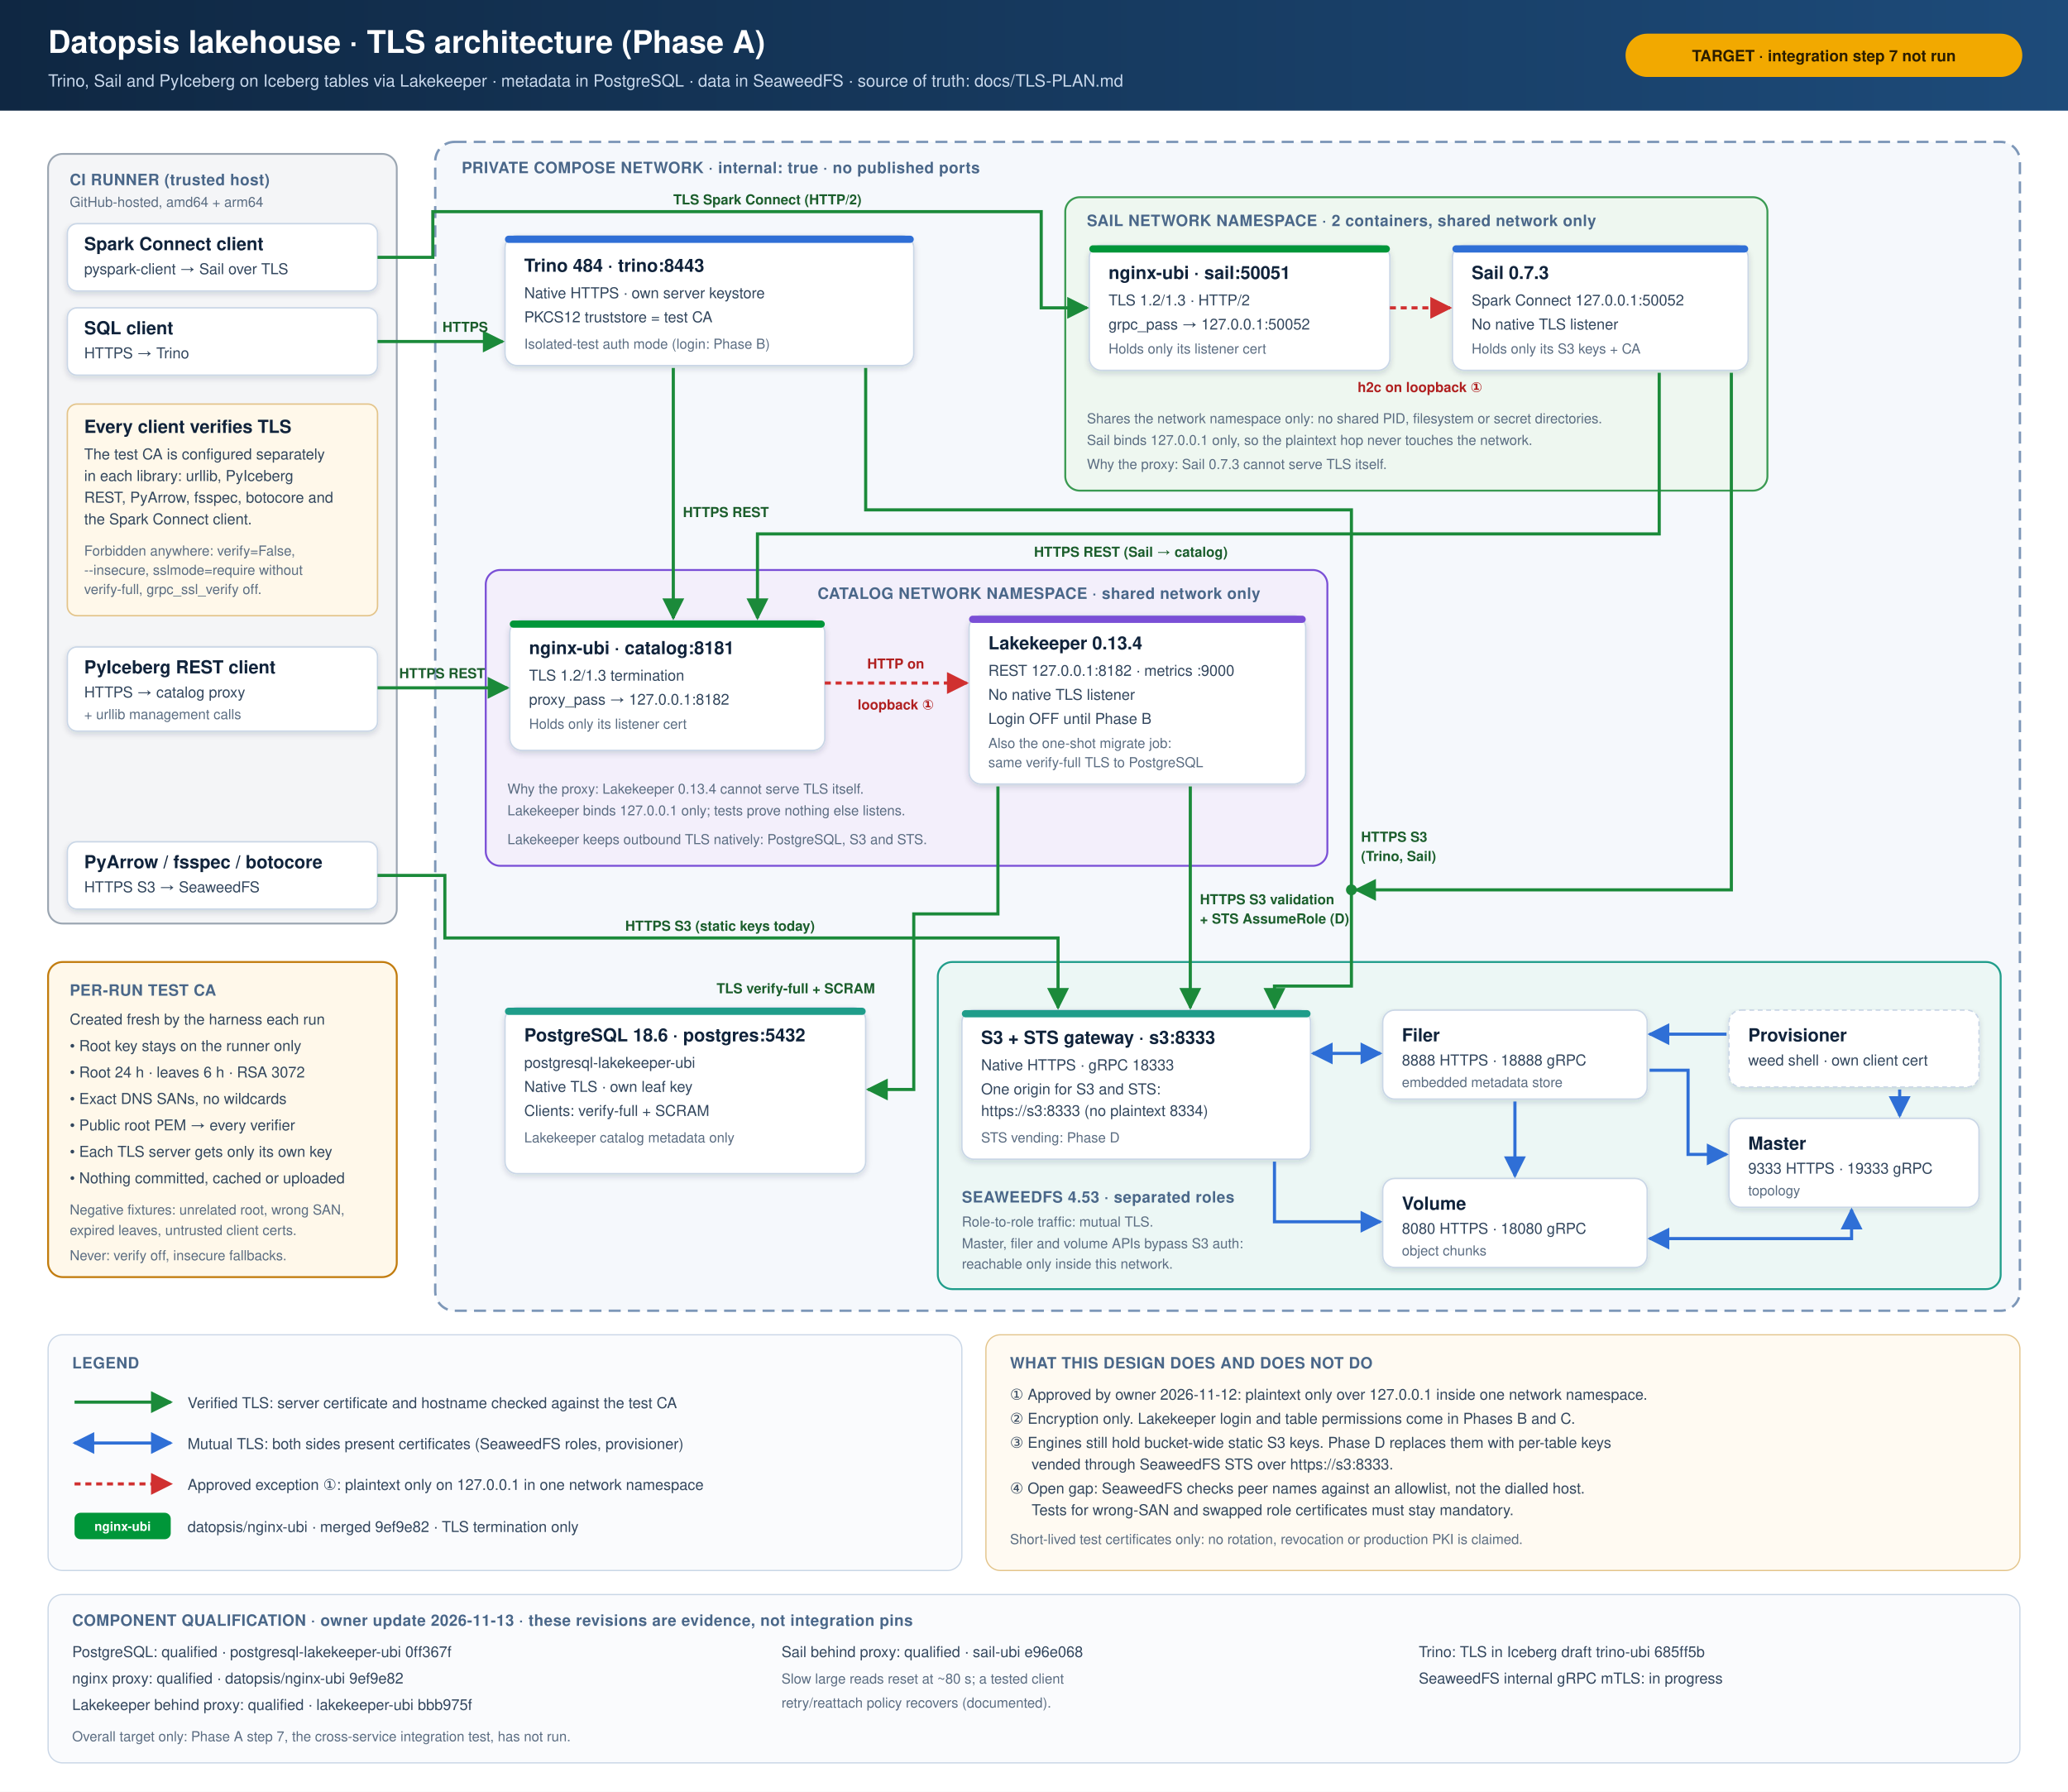
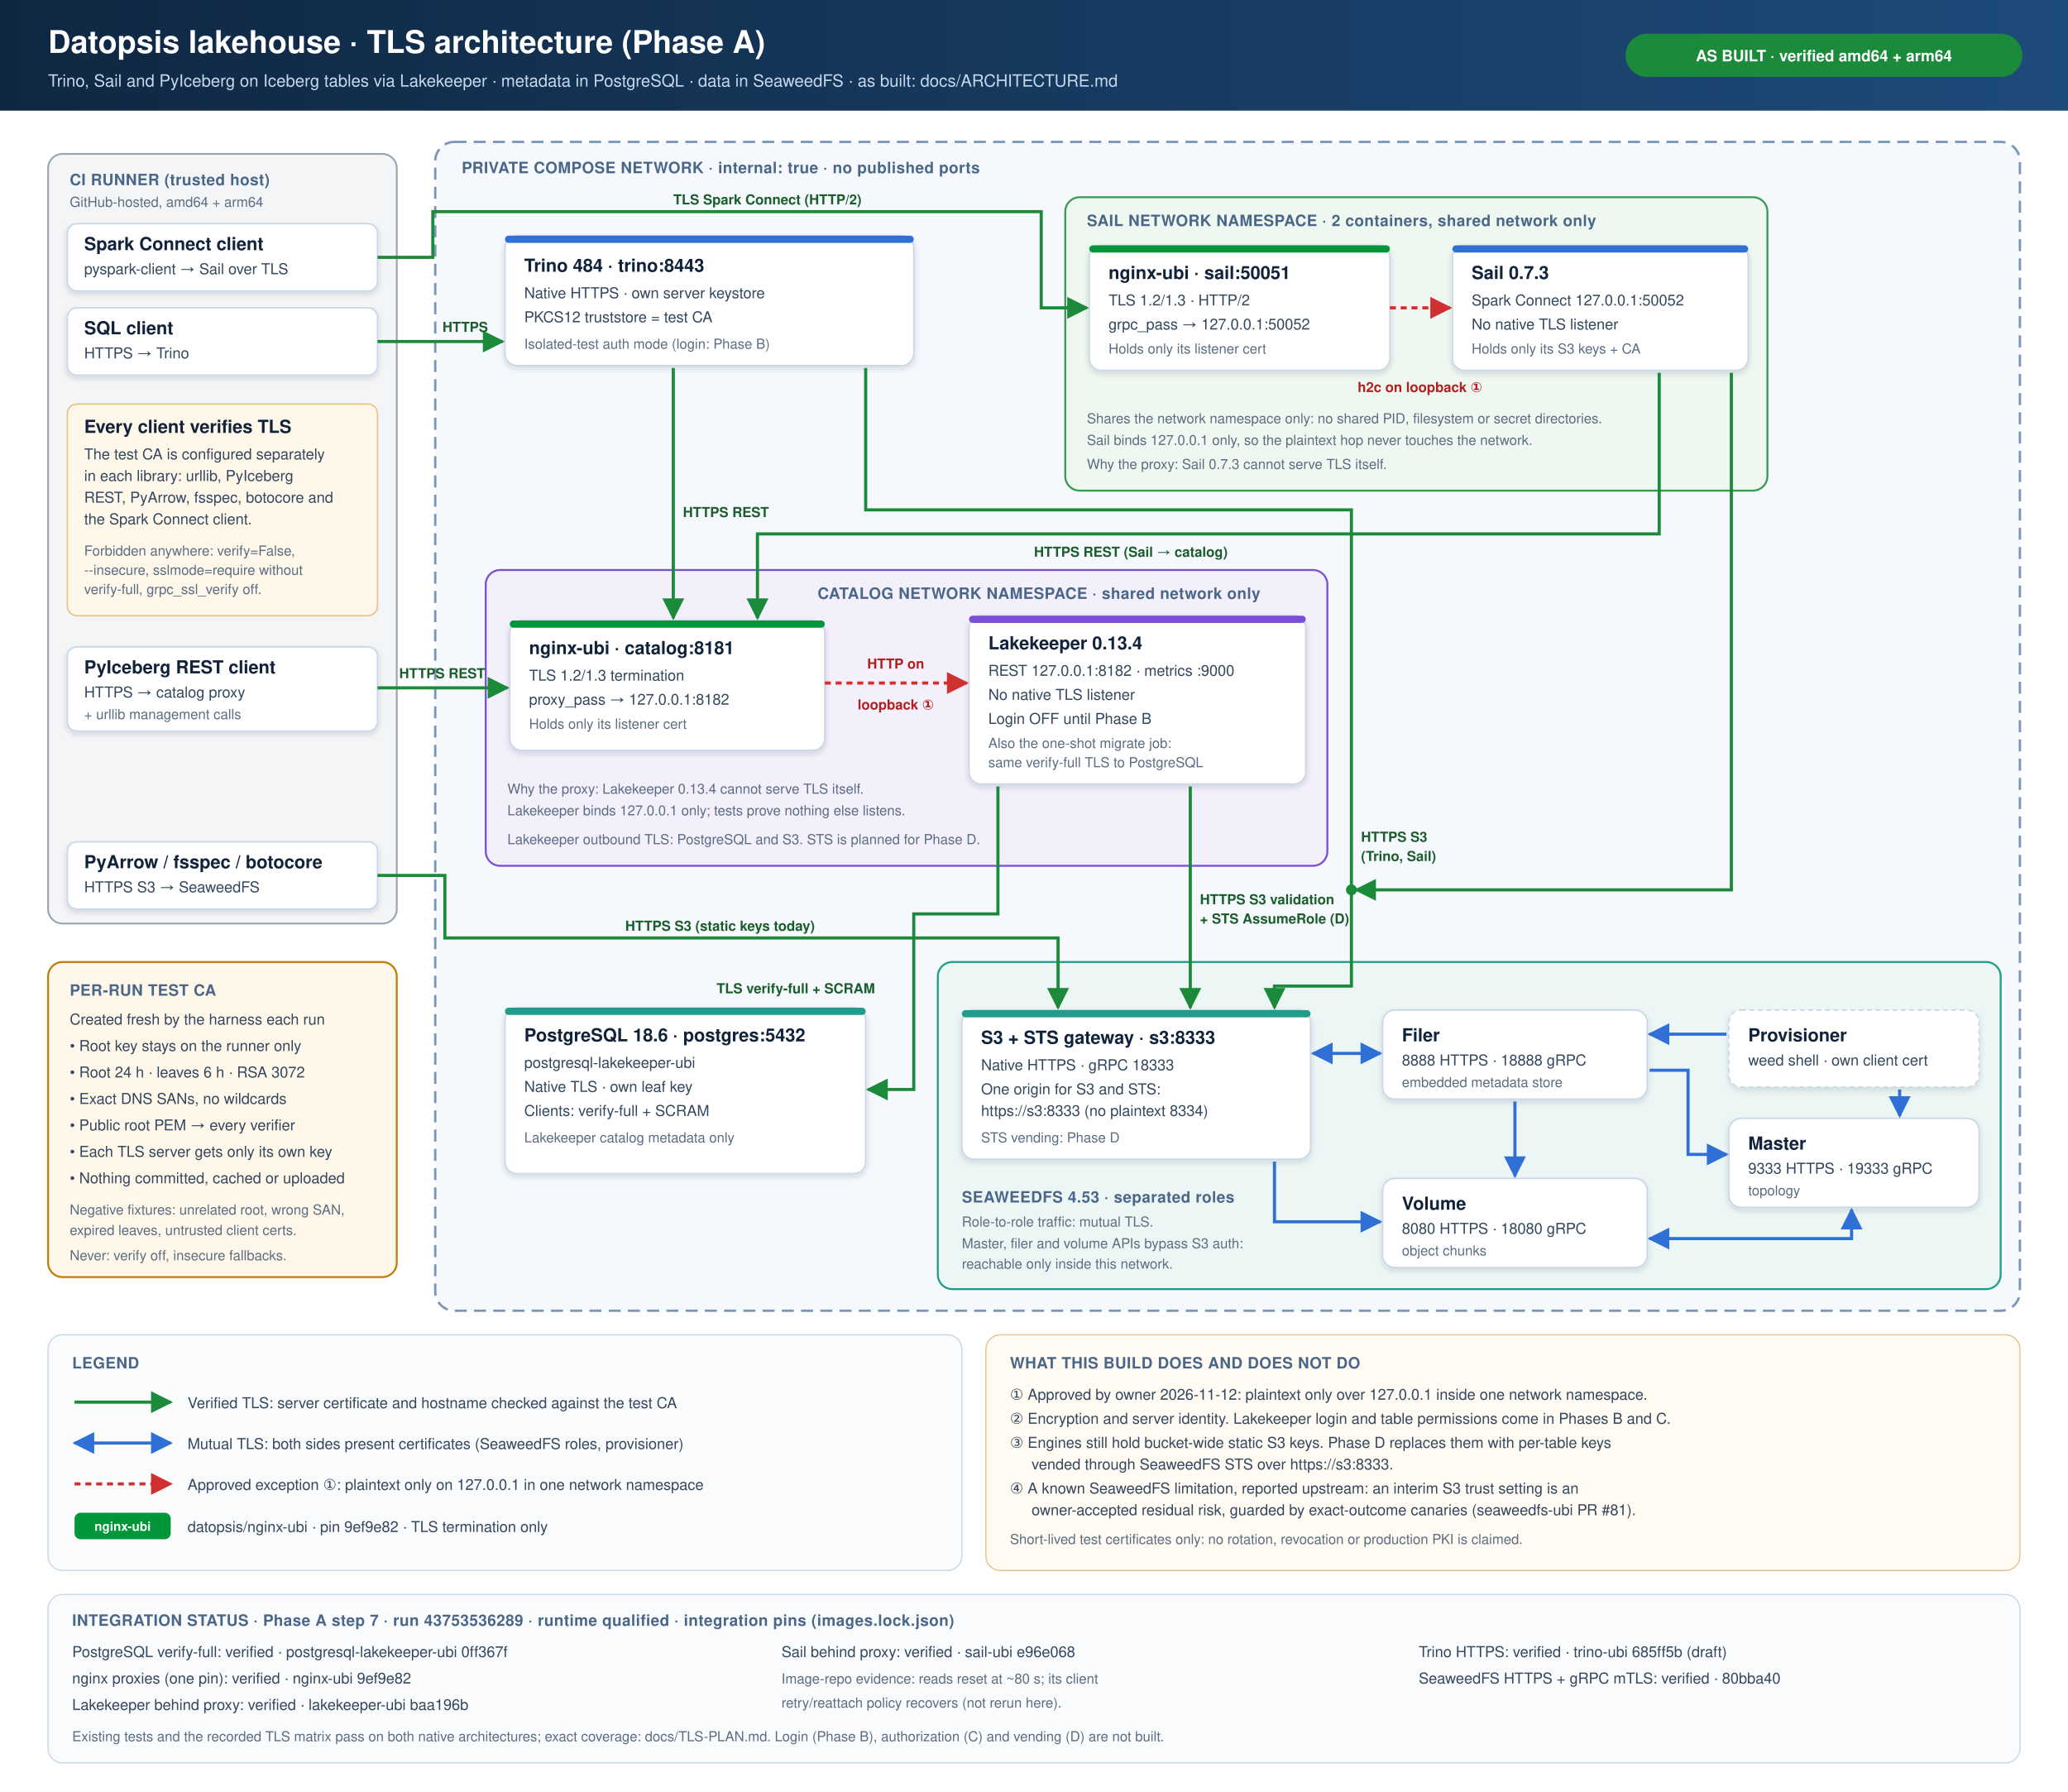
<svg xmlns="http://www.w3.org/2000/svg" width="1720" height="1490" viewBox="0 0 1720 1490" font-family="'Segoe UI', 'Helvetica Neue', Helvetica, Arial, sans-serif">
  <defs>
    <linearGradient id="hdr" x1="0" y1="0" x2="1" y2="0">
      <stop offset="0" stop-color="#0f2742" />
      <stop offset="1" stop-color="#1d4b7a" />
    </linearGradient>
    <filter id="sh" x="-5%" y="-5%" width="110%" height="120%">
      <feDropShadow dx="0" dy="2" stdDeviation="2.5" flood-color="#0f2742" flood-opacity="0.16" />
    </filter>
    <marker id="aG" viewBox="0 0 10 10" refX="9" refY="5" markerWidth="7" markerHeight="7" orient="auto-start-reverse">
      <path d="M0,0 L10,5 L0,10 z" fill="#1b8a3a" />
    </marker>
    <marker id="aB" viewBox="0 0 10 10" refX="9" refY="5" markerWidth="7" markerHeight="7" orient="auto-start-reverse">
      <path d="M0,0 L10,5 L0,10 z" fill="#2f6fd6" />
    </marker>
    <marker id="aR" viewBox="0 0 10 10" refX="9" refY="5" markerWidth="7" markerHeight="7" orient="auto-start-reverse">
      <path d="M0,0 L10,5 L0,10 z" fill="#d03030" />
    </marker>
    <marker id="aO" viewBox="0 0 10 10" refX="9" refY="5" markerWidth="7" markerHeight="7" orient="auto-start-reverse">
      <path d="M0,0 L10,5 L0,10 z" fill="#c27c0e" />
    </marker>
    <style>
      .t1 { font-size: 15px; font-weight: 700; fill: #10233b; }
      .t2 { font-size: 12.5px; fill: #33475e; }
      .t3 { font-size: 11.5px; fill: #5b6d82; }
      .lbl { font-size: 11.5px; fill: #1b5e2c; font-weight: 600; }
      .lblB { font-size: 11.5px; fill: #1f4f9c; font-weight: 600; }
      .lblR { font-size: 11.5px; fill: #b02020; font-weight: 700; }
      .zone { font-size: 13px; font-weight: 700; fill: #4a6789; letter-spacing: 0.3px; }
      .card { fill: #ffffff; stroke: #c9d6e6; stroke-width: 1.2; }
      .tls  { fill: none; stroke: #1b8a3a; stroke-width: 2.6; marker-end: url(#aG); }
      .mtls { fill: none; stroke: #2f6fd6; stroke-width: 2.6; marker-end: url(#aB); marker-start: url(#aB); }
      .mtls1 { fill: none; stroke: #2f6fd6; stroke-width: 2.6; marker-end: url(#aB); }
      .plain { fill: none; stroke: #d03030; stroke-width: 2.6; stroke-dasharray: 5 4; marker-end: url(#aR); }
      .pill { font-size: 10.5px; font-weight: 700; }
    </style>
  </defs>
  <rect width="1720" height="1490" fill="#ffffff" />
  <rect width="1720" height="92" fill="url(#hdr)" />
  <text x="40" y="44" font-size="26" font-weight="700" fill="#ffffff">Datopsis lakehouse · TLS architecture (Phase A)</text>
-   <text x="40" y="72" font-size="14" fill="#c8d8ec">Trino, Sail and PyIceberg on Iceberg tables via Lakekeeper · metadata in PostgreSQL · data in SeaweedFS · source of truth: docs/TLS-PLAN.md</text>
-   <rect x="1352" y="28" width="330" height="36" rx="18" fill="#f2a900" />
-   <text x="1517" y="51" text-anchor="middle" font-size="13" font-weight="700" fill="#2b1d00">TARGET · integration step 7 not run</text>
+   <text x="40" y="72" font-size="14" fill="#c8d8ec">Trino, Sail and PyIceberg on Iceberg tables via Lakekeeper · metadata in PostgreSQL · data in SeaweedFS · as built: docs/ARCHITECTURE.md</text>
+   <rect x="1352" y="28" width="330" height="36" rx="18" fill="#1b8a3a" />
+   <text x="1517" y="51" text-anchor="middle" font-size="13" font-weight="700" fill="#ffffff">AS BUILT · verified amd64 + arm64</text>
  <rect x="40" y="128" width="290" height="640" rx="12" fill="#f4f5f7" stroke="#9aa5b1" stroke-width="1.5" />
  <text x="58" y="154" class="zone" fill="#444">CI RUNNER (trusted host)</text>
  <text x="58" y="172" class="t3">GitHub-hosted, amd64 + arm64</text>
  <rect x="56" y="186" width="258" height="56" rx="8" class="card" filter="url(#sh)" />
  <text x="70" y="208" class="t1" font-size="13.5">Spark Connect client</text>
  <text x="70" y="228" class="t2">pyspark-client → Sail over TLS</text>
  <rect x="56" y="256" width="258" height="56" rx="8" class="card" filter="url(#sh)" />
  <text x="70" y="278" class="t1" font-size="13.5">SQL client</text>
  <text x="70" y="298" class="t2">HTTPS → Trino</text>
  <rect x="56" y="336" width="258" height="176" rx="8" fill="#fff8ea" stroke="#e3c48a" stroke-width="1.2" />
  <text x="70" y="360" class="t1" font-size="13.5" fill="#8a5600">Every client verifies TLS</text>
  <text x="70" y="382" class="t2">The test CA is configured separately</text>
  <text x="70" y="400" class="t2">in each library: urllib, PyIceberg</text>
  <text x="70" y="418" class="t2">REST, PyArrow, fsspec, botocore and</text>
  <text x="70" y="436" class="t2">the Spark Connect client.</text>
  <text x="70" y="462" class="t3">Forbidden anywhere: verify=False,</text>
  <text x="70" y="478" class="t3">--insecure, sslmode=require without</text>
  <text x="70" y="494" class="t3">verify-full, grpc_ssl_verify off.</text>
  <rect x="56" y="538" width="258" height="70" rx="8" class="card" filter="url(#sh)" />
  <text x="70" y="560" class="t1" font-size="13.5">PyIceberg REST client</text>
  <text x="70" y="580" class="t2">HTTPS → catalog proxy</text>
  <text x="70" y="598" class="t3">+ urllib management calls</text>
  <rect x="56" y="700" width="258" height="56" rx="8" class="card" filter="url(#sh)" />
  <text x="70" y="722" class="t1" font-size="13.5">PyArrow / fsspec / botocore</text>
  <text x="70" y="742" class="t2">HTTPS S3 → SeaweedFS</text>
  <rect x="40" y="800" width="290" height="262" rx="12" fill="#fff8ea" stroke="#c27c0e" stroke-width="1.6" />
  <text x="58" y="828" class="zone" fill="#8a5600">PER-RUN TEST CA</text>
  <text x="58" y="852" class="t2">Created fresh by the harness each run</text>
  <text x="58" y="874" class="t2">• Root key stays on the runner only</text>
  <text x="58" y="896" class="t2">• Root 24 h · leaves 6 h · RSA 3072</text>
  <text x="58" y="918" class="t2">• Exact DNS SANs, no wildcards</text>
  <text x="58" y="940" class="t2">• Public root PEM → every verifier</text>
  <text x="58" y="962" class="t2">• Each TLS server gets only its own key</text>
  <text x="58" y="984" class="t2">• Nothing committed, cached or uploaded</text>
  <text x="58" y="1010" class="t3">Negative fixtures: unrelated root, wrong SAN,</text>
  <text x="58" y="1027" class="t3">expired leaves, untrusted client certs.</text>
  <text x="58" y="1048" class="t3">Never: verify off, insecure fallbacks.</text>
  <rect x="362" y="118" width="1318" height="972" rx="16" fill="#f5f8fc" stroke="#7d97b8" stroke-width="2" stroke-dasharray="10 6" />
  <text x="384" y="144" class="zone">PRIVATE COMPOSE NETWORK · internal: true · no published ports</text>
  <rect x="420" y="196" width="340" height="108" rx="10" class="card" filter="url(#sh)" />
  <rect x="420" y="196" width="340" height="6" rx="3" fill="#2f6fd6" />
  <text x="436" y="226" class="t1">Trino 484 · trino:8443</text>
  <text x="436" y="248" class="t2">Native HTTPS · own server keystore</text>
  <text x="436" y="268" class="t2">PKCS12 truststore = test CA</text>
  <text x="436" y="290" class="t3">Isolated-test auth mode (login: Phase B)</text>
  <rect x="886" y="164" width="584" height="244" rx="12" fill="#eef7f0" stroke="#3a9a52" stroke-width="1.6" />
  <text x="904" y="188" class="zone" fill="#2b6e3c">SAIL NETWORK NAMESPACE · 2 containers, shared network only</text>
  <rect x="906" y="204" width="250" height="104" rx="10" class="card" filter="url(#sh)" />
  <rect x="906" y="204" width="250" height="6" rx="3" fill="#009639" />
  <text x="922" y="232" class="t1">nginx-ubi · sail:50051</text>
  <text x="922" y="254" class="t2">TLS 1.2/1.3 · HTTP/2</text>
  <text x="922" y="274" class="t2">grpc_pass → 127.0.0.1:50052</text>
  <text x="922" y="294" class="t3">Holds only its listener cert</text>
  <rect x="1208" y="204" width="246" height="104" rx="10" class="card" filter="url(#sh)" />
  <rect x="1208" y="204" width="246" height="6" rx="3" fill="#2f6fd6" />
  <text x="1224" y="232" class="t1">Sail 0.7.3</text>
  <text x="1224" y="254" class="t2">Spark Connect 127.0.0.1:50052</text>
  <text x="1224" y="274" class="t2">No native TLS listener</text>
  <text x="1224" y="294" class="t3">Holds only its S3 keys + CA</text>
  <path d="M1156,256 L1206,256" class="plain" />
  <text x="1181" y="326" text-anchor="middle" class="lblR">h2c on loopback ①</text>
  <text x="904" y="352" class="t3">Shares the network namespace only: no shared PID, filesystem or secret directories.</text>
  <text x="904" y="370" class="t3">Sail binds 127.0.0.1 only, so the plaintext hop never touches the network.</text>
  <text x="904" y="390" class="t3">Why the proxy: Sail 0.7.3 cannot serve TLS itself.</text>
  <rect x="404" y="474" width="700" height="246" rx="12" fill="#f3effb" stroke="#7a4fd6" stroke-width="1.6" />
  <text x="680" y="498" class="zone" fill="#5a3aa8">CATALOG NETWORK NAMESPACE · shared network only</text>
  <rect x="424" y="516" width="262" height="108" rx="10" class="card" filter="url(#sh)" />
  <rect x="424" y="516" width="262" height="6" rx="3" fill="#009639" />
  <text x="440" y="544" class="t1">nginx-ubi · catalog:8181</text>
  <text x="440" y="566" class="t2">TLS 1.2/1.3 termination</text>
  <text x="440" y="586" class="t2">proxy_pass → 127.0.0.1:8182</text>
  <text x="440" y="606" class="t3">Holds only its listener cert</text>
  <rect x="806" y="512" width="280" height="140" rx="10" class="card" filter="url(#sh)" />
  <rect x="806" y="512" width="280" height="6" rx="3" fill="#7a4fd6" />
  <text x="822" y="540" class="t1">Lakekeeper 0.13.4</text>
  <text x="822" y="562" class="t2">REST 127.0.0.1:8182 · metrics :9000</text>
  <text x="822" y="582" class="t2">No native TLS listener</text>
  <text x="822" y="602" class="t2">Login OFF until Phase B</text>
  <text x="822" y="622" class="t3">Also the one-shot migrate job:</text>
  <text x="822" y="638" class="t3">same verify-full TLS to PostgreSQL</text>
  <path d="M686,568 L804,568" class="plain" />
  <text x="745" y="556" text-anchor="middle" class="lblR">HTTP on</text>
  <text x="745" y="590" text-anchor="middle" class="lblR">loopback ①</text>
  <text x="422" y="660" class="t3">Why the proxy: Lakekeeper 0.13.4 cannot serve TLS itself.</text>
  <text x="422" y="678" class="t3">Lakekeeper binds 127.0.0.1 only; tests prove nothing else listens.</text>
-   <text x="422" y="702" class="t3">Lakekeeper keeps outbound TLS natively: PostgreSQL, S3 and STS.</text>
+   <text x="422" y="702" class="t3">Lakekeeper outbound TLS: PostgreSQL and S3. STS is planned for Phase D.</text>
  <rect x="420" y="838" width="300" height="138" rx="10" class="card" filter="url(#sh)" />
  <rect x="420" y="838" width="300" height="6" rx="3" fill="#1f9d8a" />
  <text x="436" y="866" class="t1">PostgreSQL 18.6 · postgres:5432</text>
  <text x="436" y="888" class="t2">postgresql-lakekeeper-ubi</text>
  <text x="436" y="908" class="t2">Native TLS · own leaf key</text>
  <text x="436" y="928" class="t2">Clients: verify-full + SCRAM</text>
  <text x="436" y="950" class="t3">Lakekeeper catalog metadata only</text>
  <rect x="780" y="800" width="884" height="272" rx="12" fill="#ecf7f5" stroke="#1f9d8a" stroke-width="1.6" />
  <text x="800" y="1000" class="zone" fill="#16705f">SEAWEEDFS 4.53 · separated roles</text>
  <text x="800" y="1020" class="t3">Role-to-role traffic: mutual TLS.</text>
  <text x="800" y="1038" class="t3">Master, filer and volume APIs bypass S3 auth:</text>
  <text x="800" y="1055" class="t3">reachable only inside this network.</text>
  <rect x="800" y="840" width="290" height="124" rx="10" class="card" filter="url(#sh)" />
  <rect x="800" y="840" width="290" height="6" rx="3" fill="#1f9d8a" />
  <text x="816" y="868" class="t1">S3 + STS gateway · s3:8333</text>
  <text x="816" y="890" class="t2">Native HTTPS · gRPC 18333</text>
  <text x="816" y="910" class="t2">One origin for S3 and STS:</text>
  <text x="816" y="928" class="t2">https://s3:8333 (no plaintext 8334)</text>
  <text x="816" y="950" class="t3">STS vending: Phase D</text>
  <rect x="1150" y="840" width="220" height="74" rx="10" class="card" filter="url(#sh)" />
  <text x="1166" y="866" class="t1">Filer</text>
  <text x="1166" y="886" class="t2">8888 HTTPS · 18888 gRPC</text>
  <text x="1166" y="904" class="t3">embedded metadata store</text>
  <rect x="1150" y="980" width="220" height="74" rx="10" class="card" filter="url(#sh)" />
  <text x="1166" y="1006" class="t1">Volume</text>
  <text x="1166" y="1026" class="t2">8080 HTTPS · 18080 gRPC</text>
  <text x="1166" y="1044" class="t3">object chunks</text>
  <rect x="1438" y="930" width="208" height="74" rx="10" class="card" filter="url(#sh)" />
  <text x="1454" y="956" class="t1">Master</text>
  <text x="1454" y="976" class="t2">9333 HTTPS · 19333 gRPC</text>
  <text x="1454" y="994" class="t3">topology</text>
  <rect x="1438" y="840" width="208" height="64" rx="10" class="card" filter="url(#sh)" stroke-dasharray="4 3" />
  <text x="1454" y="866" class="t1">Provisioner</text>
  <text x="1454" y="886" class="t2">weed shell · own client cert</text>
  <path d="M1092,876 L1148,876" class="mtls" />
  <path d="M1060,966 L1060,1016 L1148,1016" class="mtls1" />
  <path d="M1260,916 L1260,978" class="mtls1" />
  <path d="M1372,890 L1404,890 L1404,960 L1436,960" class="mtls1" />
  <path d="M1372,1030 L1540,1030 L1540,1006" class="mtls" />
  <path d="M1436,860 L1372,860" class="mtls1" />
  <path d="M1580,906 L1580,928" class="mtls1" />
  <path d="M314,214 L360,214 L360,176 L866,176 L866,256 L904,256" class="tls" />
  <text x="560" y="170" class="lbl">TLS Spark Connect (HTTP/2)</text>
  <path d="M314,284 L418,284" class="tls" />
  <text x="368" y="276" class="lbl">HTTPS</text>
  <path d="M314,572 L422,572" class="tls" />
  <text x="332" y="564" class="lbl">HTTPS REST</text>
  <path d="M314,728 L370,728 L370,780 L880,780 L880,838" class="tls" />
  <text x="520" y="774" class="lbl">HTTPS S3 (static keys today)</text>
  <path d="M560,306 L560,514" class="tls" />
  <text x="568" y="430" class="lbl">HTTPS REST</text>
  <path d="M1380,310 L1380,444 L630,444 L630,514" class="tls" />
  <text x="860" y="463" class="lbl">HTTPS REST (Sail → catalog)</text>
  <path d="M720,306 L720,424 L1124,424 L1124,820 L1060,820 L1060,838" class="tls" />
  <text x="1132" y="700" class="lbl">HTTPS S3</text>
  <text x="1132" y="716" class="lbl">(Trino, Sail)</text>
  <path d="M1440,310 L1440,740 L1128,740" class="tls" />
  <circle cx="1124" cy="740" r="4.5" fill="#1b8a3a" />
  <path d="M990,654 L990,838" class="tls" />
  <text x="998" y="752" class="lbl">HTTPS S3 validation</text>
  <text x="998" y="768" class="lbl">+ STS AssumeRole (D)</text>
  <path d="M830,654 L830,760 L760,760 L760,906 L722,906" class="tls" />
  <text x="596" y="826" class="lbl">TLS verify-full + SCRAM</text>
  <rect x="40" y="1110" width="760" height="196" rx="12" fill="#fafbfd" stroke="#c9d6e6" />
  <text x="60" y="1138" class="zone">LEGEND</text>
  <path d="M62,1166 L142,1166" class="tls" />
  <text x="156" y="1171" class="t2">Verified TLS: server certificate and hostname checked against the test CA</text>
  <path d="M62,1200 L142,1200" class="mtls" />
  <text x="156" y="1205" class="t2">Mutual TLS: both sides present certificates (SeaweedFS roles, provisioner)</text>
  <path d="M62,1234 L142,1234" class="plain" />
  <text x="156" y="1239" class="t2">Approved exception ①: plaintext only on 127.0.0.1 in one network namespace</text>
  <rect x="62" y="1258" width="80" height="22" rx="5" fill="#009639" />
  <text x="102" y="1273" text-anchor="middle" class="pill" fill="#ffffff">nginx-ubi</text>
-   <text x="156" y="1274" class="t2">datopsis/nginx-ubi · merged 9ef9e82 · TLS termination only</text>
+   <text x="156" y="1274" class="t2">datopsis/nginx-ubi · pin 9ef9e82 · TLS termination only</text>
  <rect x="820" y="1110" width="860" height="196" rx="12" fill="#fffaf2" stroke="#e3c48a" />
-   <text x="840" y="1138" class="zone" fill="#8a5600">WHAT THIS DESIGN DOES AND DOES NOT DO</text>
+   <text x="840" y="1138" class="zone" fill="#8a5600">WHAT THIS BUILD DOES AND DOES NOT DO</text>
  <text x="840" y="1164" class="t2">① Approved by owner 2026-11-12: plaintext only over 127.0.0.1 inside one network namespace.</text>
-   <text x="840" y="1184" class="t2">② Encryption only. Lakekeeper login and table permissions come in Phases B and C.</text>
+   <text x="840" y="1184" class="t2">② Encryption and server identity. Lakekeeper login and table permissions come in Phases B and C.</text>
  <text x="840" y="1204" class="t2">③ Engines still hold bucket-wide static S3 keys. Phase D replaces them with per-table keys</text>
  <text x="858" y="1222" class="t2">vended through SeaweedFS STS over https://s3:8333.</text>
-   <text x="840" y="1242" class="t2">④ Open gap: SeaweedFS checks peer names against an allowlist, not the dialled host.</text>
-   <text x="858" y="1260" class="t2">Tests for wrong-SAN and swapped role certificates must stay mandatory.</text>
+   <text x="840" y="1242" class="t2">④ A known SeaweedFS limitation, reported upstream: an interim S3 trust setting is an</text>
+   <text x="858" y="1260" class="t2">owner-accepted residual risk, guarded by exact-outcome canaries (seaweedfs-ubi PR #81).</text>
  <text x="840" y="1284" class="t3">Short-lived test certificates only: no rotation, revocation or production PKI is claimed.</text>
  <rect x="40" y="1326" width="1640" height="140" rx="12" fill="#fafbfd" stroke="#c9d6e6" />
-   <text x="60" y="1352" class="zone">COMPONENT QUALIFICATION · owner update 2026-11-13 · these revisions are evidence, not integration pins</text>
-   <text x="60" y="1378" class="t2">PostgreSQL: qualified · postgresql-lakekeeper-ubi 0ff367f</text>
-   <text x="60" y="1400" class="t2">nginx proxy: qualified · datopsis/nginx-ubi 9ef9e82</text>
-   <text x="60" y="1422" class="t2">Lakekeeper behind proxy: qualified · lakekeeper-ubi bbb975f</text>
-   <text x="650" y="1378" class="t2">Sail behind proxy: qualified · sail-ubi e96e068</text>
-   <text x="650" y="1400" class="t3">Slow large reads reset at ~80 s; a tested client</text>
-   <text x="650" y="1420" class="t3">retry/reattach policy recovers (documented).</text>
-   <text x="1180" y="1378" class="t2">Trino: TLS in Iceberg draft trino-ubi 685ff5b</text>
-   <text x="1180" y="1400" class="t2">SeaweedFS internal gRPC mTLS: in progress</text>
-   <text x="60" y="1448" class="t3">Overall target only: Phase A step 7, the cross-service integration test, has not run.</text>
+   <text x="60" y="1352" class="zone">INTEGRATION STATUS · Phase A step 7 · run 43753536289 · runtime qualified · integration pins (images.lock.json)</text>
+   <text x="60" y="1378" class="t2">PostgreSQL verify-full: verified · postgresql-lakekeeper-ubi 0ff367f</text>
+   <text x="60" y="1400" class="t2">nginx proxies (one pin): verified · nginx-ubi 9ef9e82</text>
+   <text x="60" y="1422" class="t2">Lakekeeper behind proxy: verified · lakekeeper-ubi baa196b</text>
+   <text x="650" y="1378" class="t2">Sail behind proxy: verified · sail-ubi e96e068</text>
+   <text x="650" y="1400" class="t3">Image-repo evidence: reads reset at ~80 s; its client</text>
+   <text x="650" y="1420" class="t3">retry/reattach policy recovers (not rerun here).</text>
+   <text x="1180" y="1378" class="t2">Trino HTTPS: verified · trino-ubi 685ff5b (draft)</text>
+   <text x="1180" y="1400" class="t2">SeaweedFS HTTPS + gRPC mTLS: verified · 80bba40</text>
+   <text x="60" y="1448" class="t3">Existing tests and the recorded TLS matrix pass on both native architectures; exact coverage: docs/TLS-PLAN.md. Login (Phase B), authorization (C) and vending (D) are not built.</text>
</svg>
